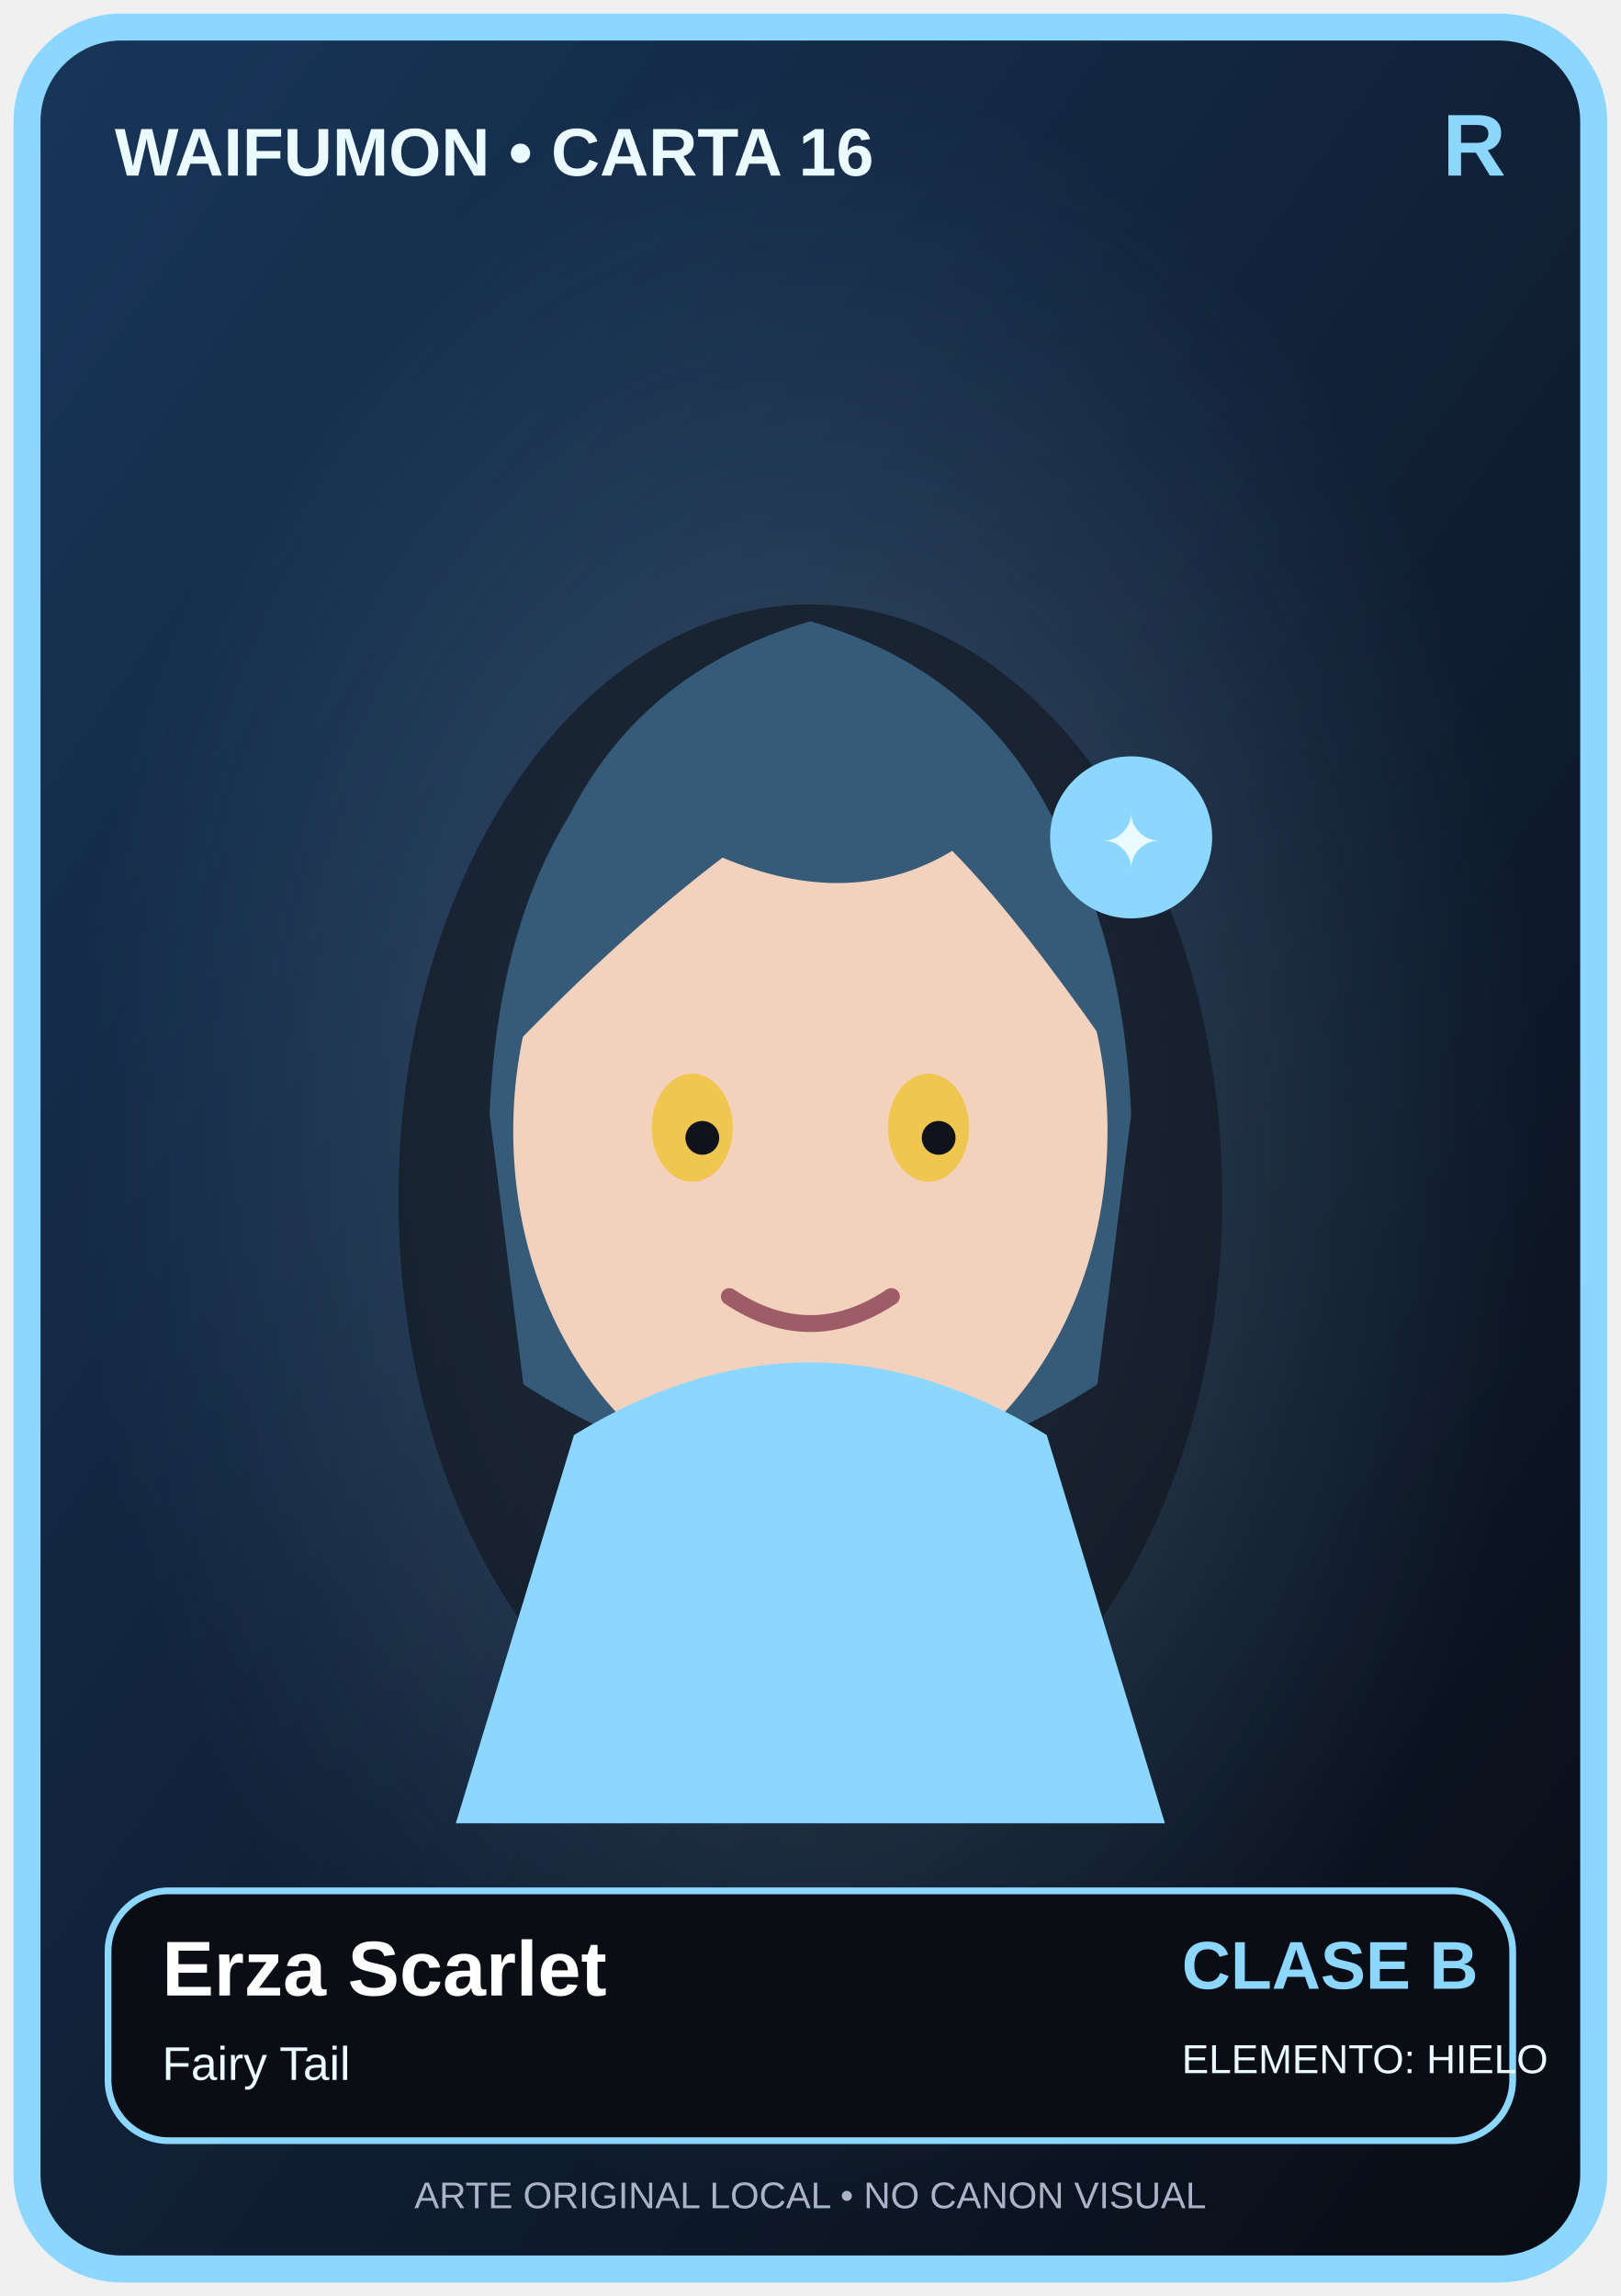
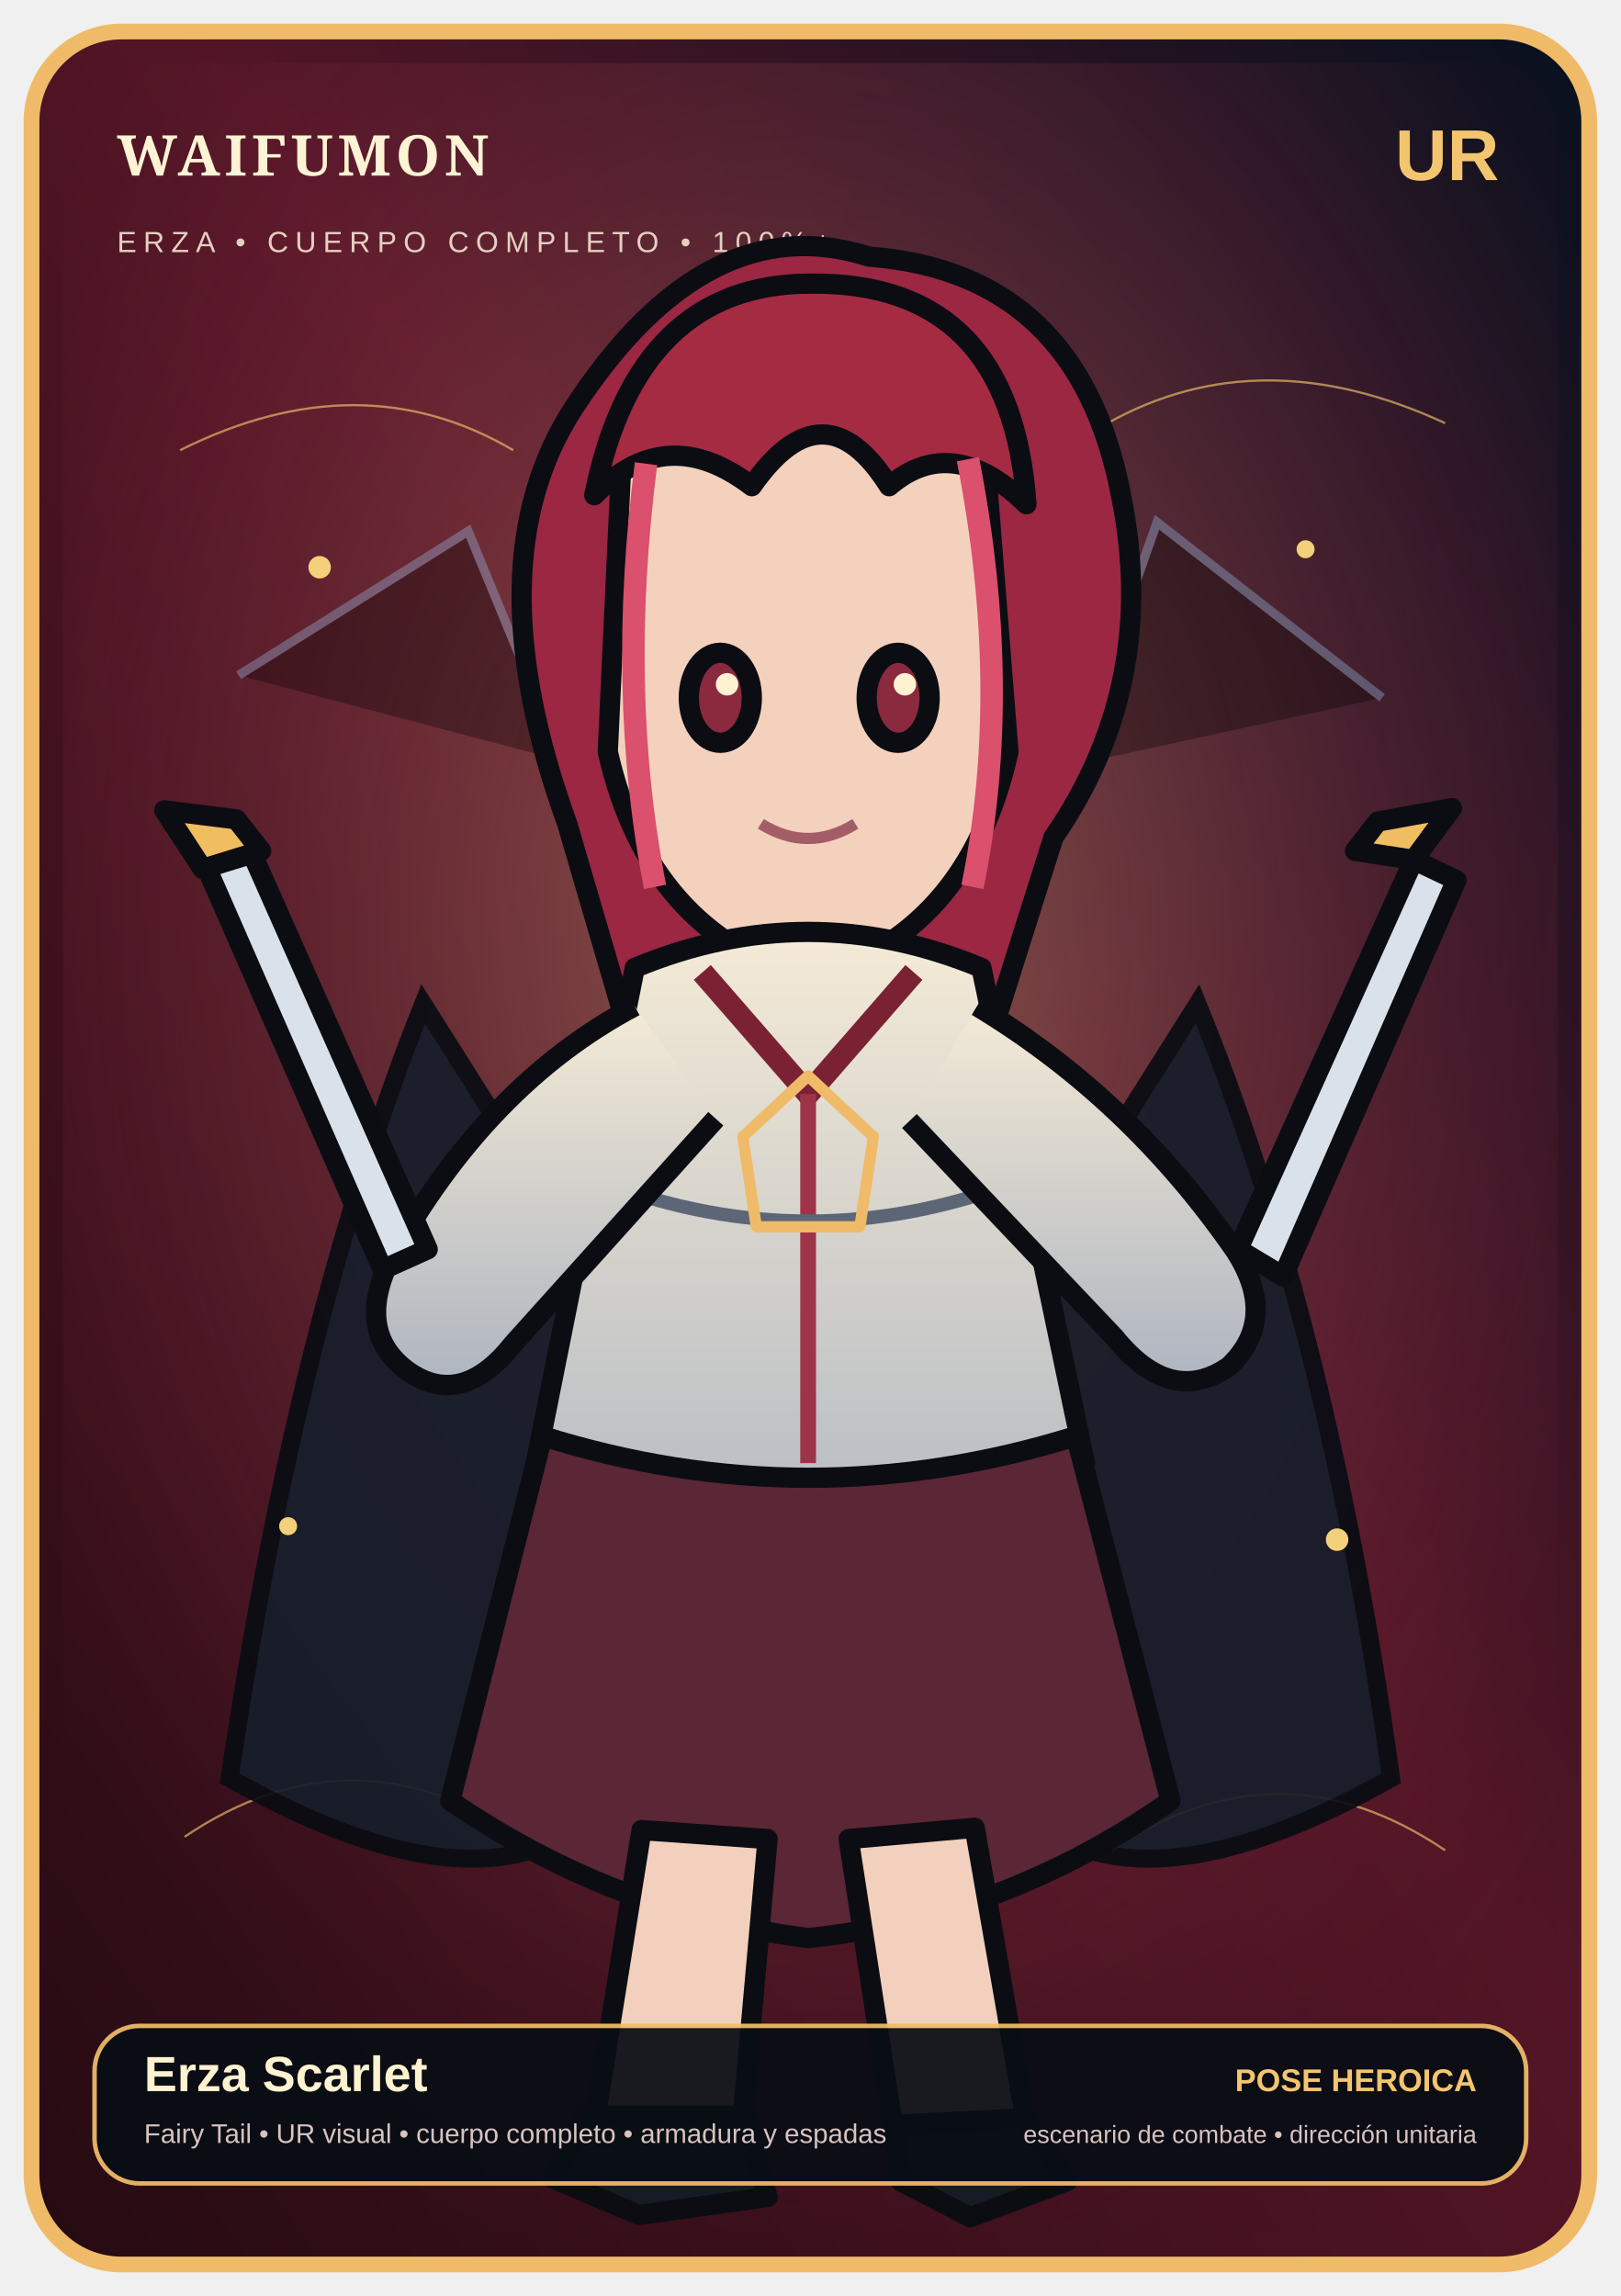
- <svg xmlns="http://www.w3.org/2000/svg" width="480" height="680" viewBox="0 0 480 680">
+ <svg xmlns="http://www.w3.org/2000/svg" width="720" height="1020" viewBox="0 0 720 1020">
  <defs>
-     <linearGradient id="bg" x1="0" y1="0" x2="1" y2="1">
-       <stop stop-color="#18365a" />
-       <stop offset="1" stop-color="#090c14" />
+     <linearGradient id="b" x1="0" y1="1" x2="1" y2="0">
+       <stop stop-color="#260b12" />
+       <stop offset=".55" stop-color="#531526" />
+       <stop offset="1" stop-color="#08111f" />
    </linearGradient>
-     <radialGradient id="glow">
-       <stop stop-color="#eafaff" stop-opacity=".24" />
-       <stop offset="1" stop-color="#8bd7ff" stop-opacity="0" />
+     <radialGradient id="h" cx=".5" cy=".4" r=".7">
+       <stop stop-color="#ffe7a0" stop-opacity=".34" />
+       <stop offset=".7" stop-color="#d94d6a" stop-opacity=".08" />
+       <stop offset="1" stop-opacity="0" />
    </radialGradient>
+     <linearGradient id="r" x1="0" y1="0" x2="1" y2="1">
+       <stop stop-color="#e06a83" />
+       <stop offset=".5" stop-color="#9f263e" />
+       <stop offset="1" stop-color="#41131f" />
+     </linearGradient>
+     <linearGradient id="a" x1="0" y1="0" x2="0" y2="1">
+       <stop stop-color="#f4ead6" />
+       <stop offset="1" stop-color="#aeb5c0" />
+     </linearGradient>
  </defs>
-   <rect x="8" y="8" width="464" height="664" rx="28" fill="url(#bg)" stroke="#8bd7ff" stroke-width="8" />
-   <rect x="20" y="20" width="440" height="640" rx="20" fill="url(#glow)" />
-   <text x="34" y="52" fill="#eafaff" font-size="20" font-family="Arial" font-weight="700">WAIFUMON • CARTA 16</text>
-   <text x="446" y="52" text-anchor="end" fill="#8bd7ff" font-size="26" font-family="Arial" font-weight="700">R</text>
-   <ellipse cx="240" cy="355" rx="122" ry="176" fill="#11151f" opacity=".65" />
-   <path d="M145 330 Q150 215 240 190 Q330 215 335 330 L325 410 Q240 465 155 410 Z" fill="#355b78" />
-   <ellipse cx="240" cy="335" rx="88" ry="110" fill="#f2d1bd" />
-   <path d="M152 310 Q158 208 240 184 Q322 208 328 310 Q300 270 282 252 Q252 270 214 254 Q185 276 152 310Z" fill="#355b78" />
-   <path d="M170 425 Q240 382 310 425 L345 540 L135 540Z" fill="#8bd7ff" />
-   <ellipse cx="205" cy="334" rx="12" ry="16" fill="#efc64e" />
-   <ellipse cx="275" cy="334" rx="12" ry="16" fill="#efc64e" />
-   <circle cx="208" cy="337" r="5" fill="#10131b" />
-   <circle cx="278" cy="337" r="5" fill="#10131b" />
-   <path d="M216 384 Q240 400 264 384" fill="none" stroke="#9e5c66" stroke-width="5" stroke-linecap="round" />
-   <circle cx="335" cy="248" r="24" fill="#8bd7ff" />
-   <text x="335" y="257" text-anchor="middle" fill="#eafaff" font-size="22" font-family="Arial" font-weight="700">✦</text>
-   <rect x="32" y="560" width="416" height="74" rx="18" fill="#0a0d14" stroke="#8bd7ff" stroke-width="2" />
-   <text x="48" y="591" fill="#fff" font-size="23" font-family="Arial" font-weight="700">Erza Scarlet</text>
-   <text x="48" y="616" fill="#eafaff" font-size="14" font-family="Arial">Fairy Tail</text>
-   <text x="350" y="589" fill="#8bd7ff" font-size="20" font-family="Arial" font-weight="700">CLASE B</text>
-   <text x="350" y="614" fill="#eafaff" font-size="12" font-family="Arial">ELEMENTO: HIELO</text>
-   <text x="240" y="654" text-anchor="middle" fill="#aab3c7" font-size="11" font-family="Arial">ARTE ORIGINAL LOCAL • NO CANON VISUAL</text>
+   <rect x="14" y="14" width="692" height="992" rx="40" fill="url(#b)" stroke="#efbb69" stroke-width="7" />
+   <rect x="28" y="28" width="664" height="964" rx="30" fill="url(#h)" />
+   <text x="52" y="78" fill="#fff3d5" font-family="Georgia,serif" font-size="25" font-weight="700" letter-spacing="2">WAIFUMON</text>
+   <text x="666" y="80" text-anchor="end" fill="#f3c56e" font-family="Arial" font-size="32" font-weight="800">UR</text>
+   <text x="52" y="112" fill="#e5cfc0" font-family="Arial" font-size="13" letter-spacing="3">ERZA • CUERPO COMPLETO • 100%+</text>
+   <g opacity=".65" stroke="#f1c26b" fill="none">
+     <path d="M80 200 Q160 160 228 200" />
+     <path d="M492 188 Q560 150 642 188" />
+     <path d="M82 816 Q156 766 232 816" />
+     <path d="M494 822 Q568 772 642 822" />
+   </g>
+   <g opacity=".32" stroke="#9fd2ff" stroke-width="4">
+     <path d="M106 300 L208 236 L250 338" />
+     <path d="M614 310 L514 232 L476 340" />
+   </g>
+   <path d="M188 446 Q132 586 102 790 Q191 840 242 820 L260 560 Z" fill="#161d2a" opacity=".92" stroke="#090c12" stroke-width="8" />
+   <path d="M532 446 Q590 588 618 790 Q529 840 478 820 L460 560 Z" fill="#161d2a" opacity=".92" stroke="#090c12" stroke-width="8" />
+   <g stroke="#0b0d13" stroke-width="9" stroke-linejoin="round">
+     <path d="M252 366 Q210 250 255 181 Q314 91 386 114 Q479 121 498 220 Q515 304 468 372 L444 448 L276 448 Z" fill="#9b2742" />
+     <path d="M276 206 Q356 139 438 208 L448 334 Q430 415 359 435 Q288 414 270 334Z" fill="#f3d1bd" />
+     <path d="M264 220 Q283 126 360 126 Q449 125 456 224 Q423 192 395 216 Q366 170 334 216 Q296 187 264 220Z" fill="#a52b43" />
+     <path d="M287 206 Q274 307 291 394" fill="none" stroke="#db506c" stroke-width="10" />
+     <path d="M430 204 Q450 306 432 394" fill="none" stroke="#db506c" stroke-width="10" />
+     <ellipse cx="320" cy="310" rx="14" ry="20" fill="#8b293e" />
+     <ellipse cx="399" cy="310" rx="14" ry="20" fill="#8b293e" />
+     <circle cx="323" cy="304" r="5" fill="#fff2d2" stroke="none" />
+     <circle cx="402" cy="304" r="5" fill="#fff2d2" stroke="none" />
+     <path d="M338 366 Q359 379 380 366" fill="none" stroke="#a25d67" stroke-width="5" />
+     <path d="M282 430 Q359 398 436 430 L482 650 Q440 701 359 716 Q278 701 238 650Z" fill="url(#a)" />
+     <path d="M312 432 L359 486 L406 432" fill="none" stroke="#7a2234" stroke-width="10" />
+     <path d="M359 486 L359 650" stroke="#9e3448" stroke-width="7" />
+     <path d="M270 526 Q359 559 449 526" fill="none" stroke="#5d6676" stroke-width="6" />
+     <path d="M282 447 Q216 482 173 560 Q158 592 181 609 Q205 626 228 597 L318 497" fill="url(#a)" />
+     <path d="M434 447 Q502 488 549 556 Q568 586 546 607 Q520 625 495 594 L404 498" fill="url(#a)" />
+     <path d="M170 564 L92 386 L111 377 L190 555 Z" fill="#d9e2ea" />
+     <path d="M90 386 L73 360 L105 364 L116 378 Z" fill="#f0bd61" />
+     <path d="M550 555 L628 382 L647 391 L570 567 Z" fill="#d9e2ea" />
+     <path d="M628 382 L645 359 L612 365 L602 378 Z" fill="#f0bd61" />
+     <path d="M241 638 Q359 675 478 638 L520 800 Q446 852 359 861 Q273 850 200 800Z" fill="#5b2635" />
+     <path d="M285 813 L341 817 L329 951 Q313 977 289 963 L264 944Z" fill="#f2d0bd" />
+     <path d="M377 817 L433 812 L456 944 Q444 970 419 968 L397 947Z" fill="#f2d0bd" />
+     <path d="M260 940 L331 940 L341 976 L284 984 L246 968Z" fill="#171b25" />
+     <path d="M397 944 L456 941 L474 969 L431 985 L400 969Z" fill="#171b25" />
+     <path d="M330 505 L359 478 L388 505 L382 545 L336 545 Z" fill="none" stroke="#efbb69" stroke-width="5" />
+   </g>
+   <g fill="#f4d07a">
+     <circle cx="142" cy="252" r="5" />
+     <circle cx="580" cy="244" r="4" />
+     <circle cx="128" cy="678" r="4" />
+     <circle cx="594" cy="684" r="5" />
+   </g>
+   <rect x="42" y="900" width="636" height="70" rx="20" fill="#090d14" opacity=".93" stroke="#efbb69" stroke-width="2" />
+   <text x="64" y="929" fill="#fff2d0" font-family="Arial" font-size="22" font-weight="700">Erza Scarlet</text>
+   <text x="64" y="952" fill="#d8c3bf" font-family="Arial" font-size="12">Fairy Tail • UR visual • cuerpo completo • armadura y espadas</text>
+   <text x="656" y="929" text-anchor="end" fill="#f3c56e" font-family="Arial" font-size="14" font-weight="700">POSE HEROICA</text>
+   <text x="656" y="952" text-anchor="end" fill="#d8c3bf" font-family="Arial" font-size="11">escenario de combate • dirección unitaria</text>
</svg>
